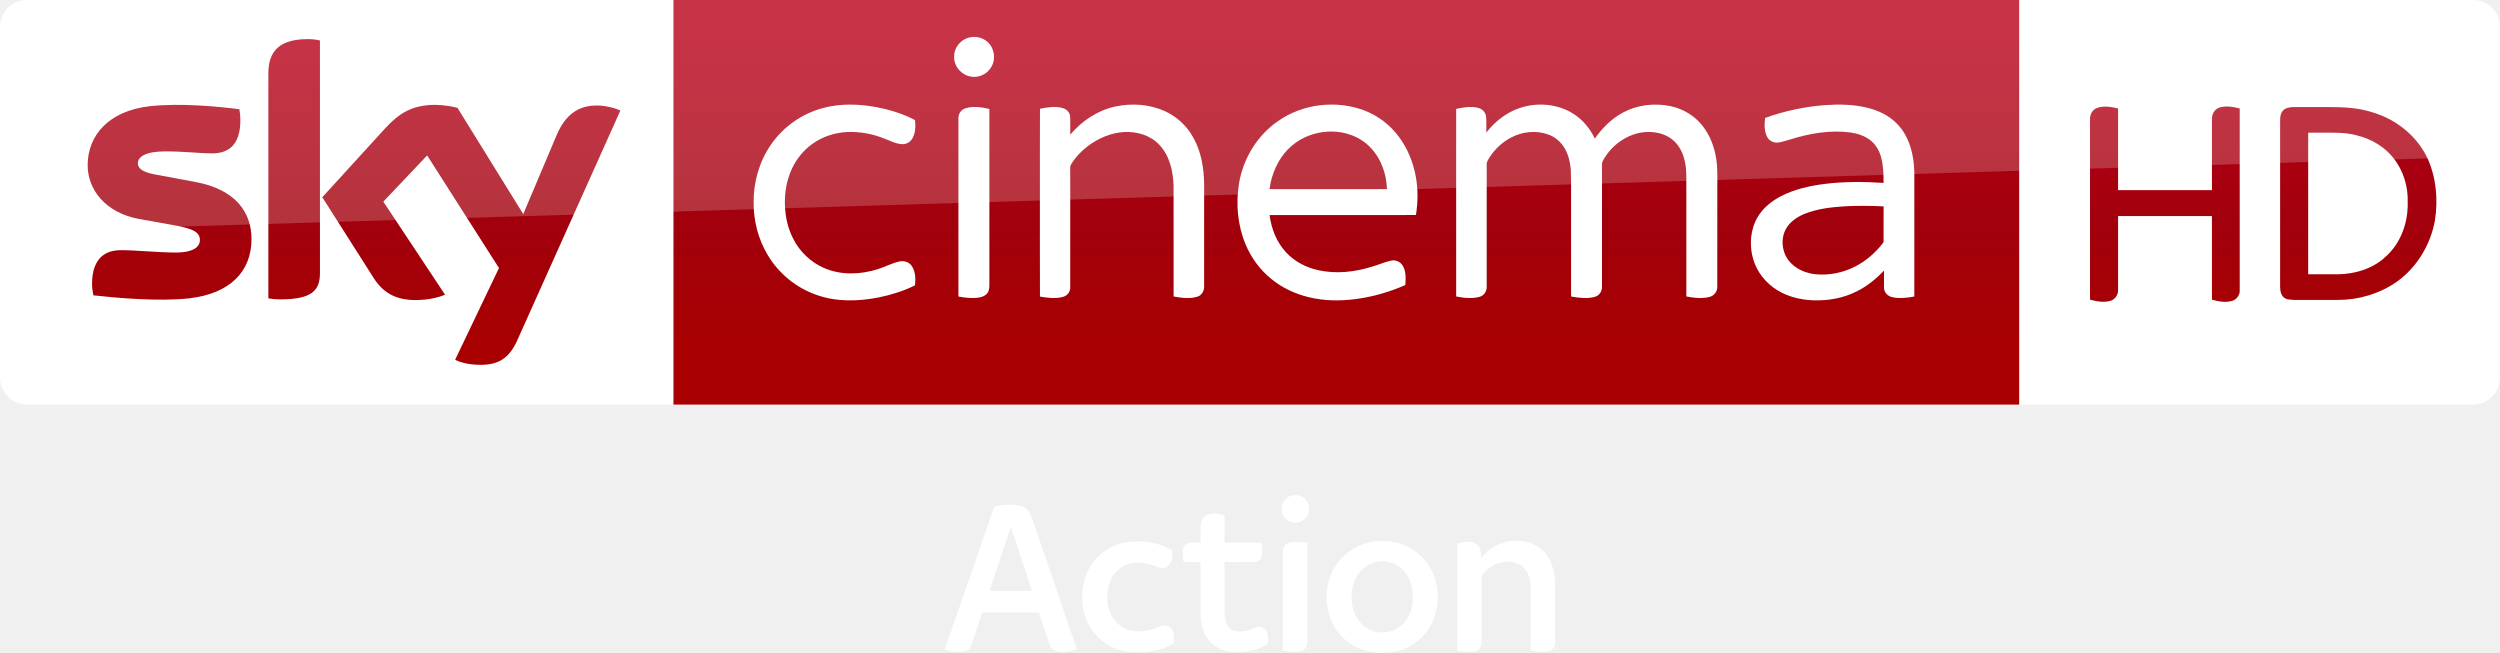
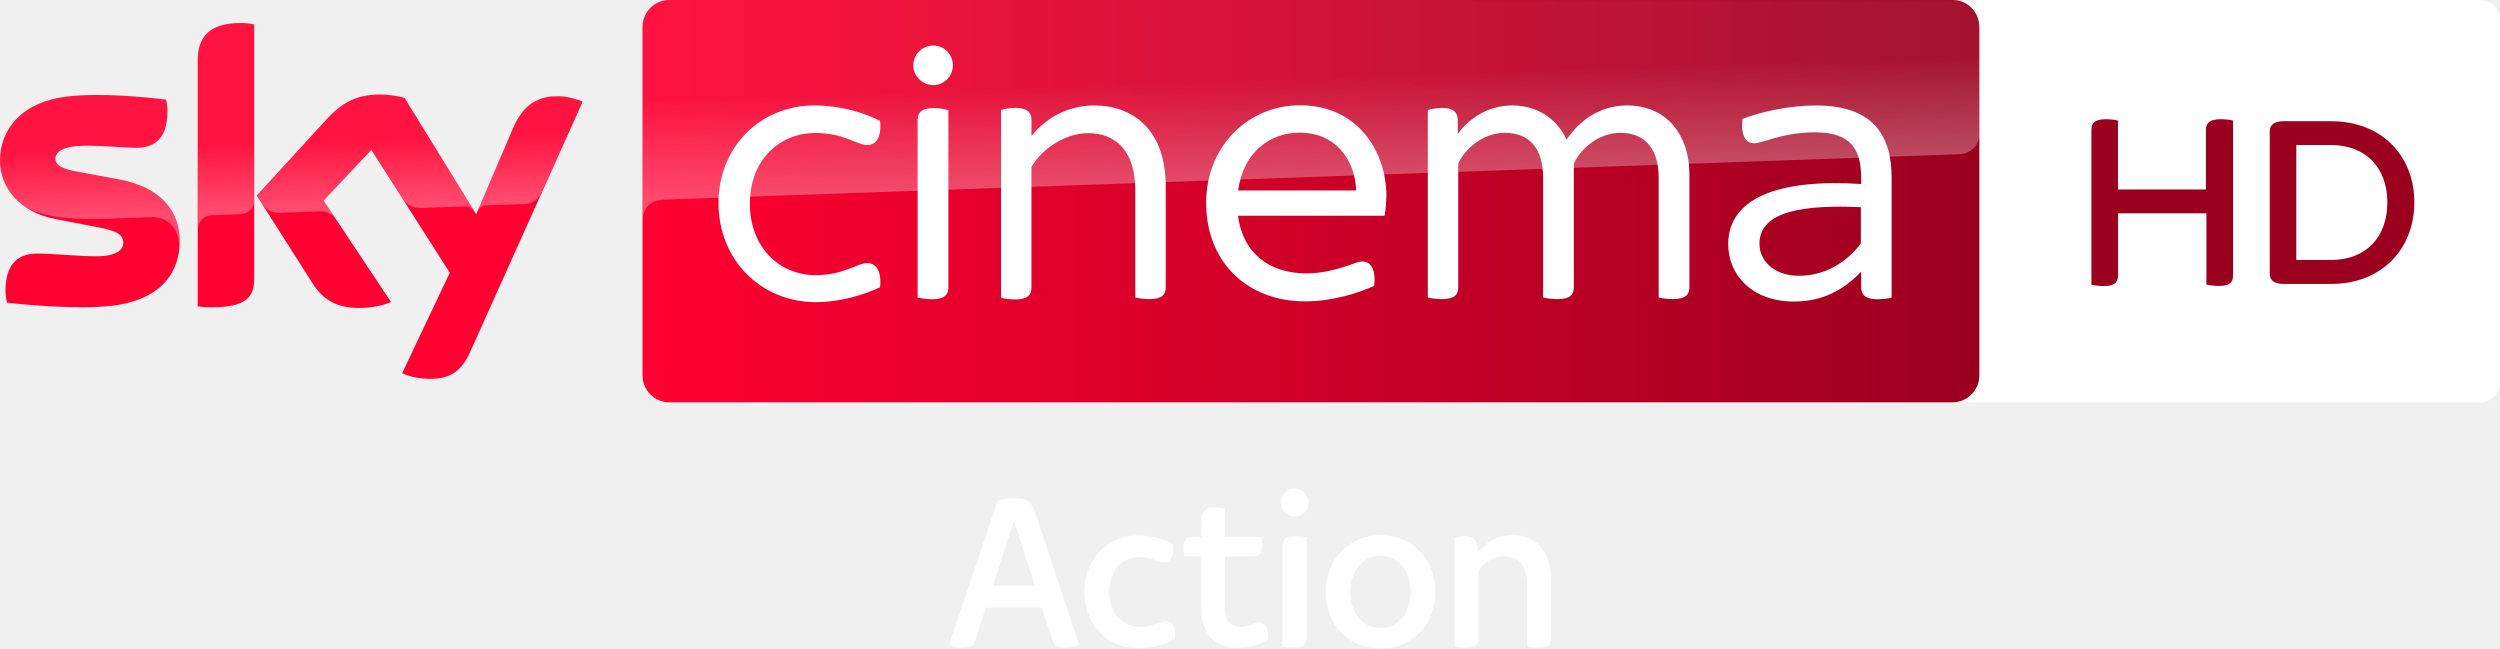
- <svg xmlns="http://www.w3.org/2000/svg" xmlns:xlink="http://www.w3.org/1999/xlink" id="svg68" width="2317.8pt" height="605.25pt" version="1.1" viewBox="0 0 2317.8 605.25">
-   <defs id="defs72">
-     <linearGradient id="a" x1="-8600.5" x2="-8600.5" y1="-4687.6" y2="-4591.4" gradientTransform="matrix(-2.9812 0 0 -2.9812 -24493 -13655)" gradientUnits="userSpaceOnUse">
-       <stop id="stop2" stop-color="#a80000" offset="0" />
-       <stop id="stop4555" stop-color="#a1000c" offset=".381" />
-       <stop id="stop4" stop-color="#b90019" offset="1" />
-     </linearGradient>
-     <linearGradient id="linearGradient4591" x1="-8600.5" x2="-8600.5" y1="-4687.6" y2="-4591.4" gradientTransform="matrix(-2.9812 0 0 -2.9812 -24493 -13655)" gradientUnits="userSpaceOnUse" xlink:href="#a" />
-   </defs>
-   <g id="#000000ff" transform="matrix(.75302 0 0 .75302 186.7 -74.607)" fill="#fff">
-     <path id="path53" d="m1341.4 709.47c7.56-2.52 16.6 0.7 20.4 7.82 3.34 6.07 2.75 14.34-1.98 19.55-3.59 4.23-9.35 6.36-14.83 5.74-8.24-0.66-15.3-8.33-15.1-16.64-0.27-7.24 4.62-14.25 11.51-16.47z" />
-     <path id="path55" d="m976.19 722.96c8.04-2.22 16.45-2.75 24.76-2.4 4.94 0.29 10.16 1.21 14.17 4.33 4.34 3.41 6.33 8.8 8.16 13.83 18.13 53.19 36.51 106.3 54.54 159.52-8.43 3.39-17.98 4.9-26.76 1.93-3.45-1.02-5.45-4.34-6.62-7.51-4.49-13.13-8.79-26.32-13.35-39.42-23.25 0.04-46.5-0.02-69.74 0.03-4.11 12.54-8.36 25.03-12.47 37.56-1.29 4.24-3.75 8.87-8.5 9.84-8.24 1.99-17.34 1.31-25.05-2.26 20.32-58.47 40.59-116.96 60.86-175.45m-5.89 103.53c17.44 0 34.87 0.03 52.31-0.01-8.71-26.23-17.29-52.5-26-78.73-8.79 26.24-17.58 52.48-26.31 78.74z" />
-     <path id="path57" d="m1238.7 732.73c6.82-2.14 14.25-1.47 21.05 0.45 0.06 11.35 0 22.71 0.03 34.06 15.02 0.02 30.05-0.02 45.08 0.02 1.31 5.63 1.97 11.63 0.53 17.3-1.07 4.04-5.26 6.41-9.26 6.4-12.12 0.11-24.24-0.01-36.35 0.05-0.01 21.33-0.02 42.67 0 64 0.05 6.32 1.67 13.21 6.67 17.49 5.1 4.25 12.31 4.62 18.6 3.5 5.17-0.86 9.73-3.72 14.84-4.82 5.05-1.09 10.82 1.8 12.3 6.9 1.35 4.4 1.41 9.19 0.76 13.71-9.32 5.64-19.95 9.32-30.87 9.99-10.57 0.87-21.73-0.22-31.04-5.68-14.13-7.79-21.26-24.46-20.79-40.13 0.03-21.65 0.01-43.31 0.01-64.96-7.02-0.06-14.03 0.08-21.04-0.09-0.81-6.45-2.31-13.68 0.97-19.68 4.72-6.17 13.44-3.35 20.07-4 0.06-7.09-0.09-14.19 0.05-21.28 0.15-5.47 2.9-11.37 8.39-13.23z" />
-     <path id="path59" d="m1444.5 765.73c16.87-2.12 34.6 1.37 48.71 11.08 16.03 10.76 26.36 29 28.53 48.07 2.14 18.04-2.13 37.09-13.03 51.78-10.12 13.67-25.93 22.74-42.67 25.3-16.47 2.38-33.98 0.05-48.37-8.65-14.04-8.06-24.54-21.75-29.09-37.24-5.6-18.91-3.98-40.3 6.11-57.45 10.18-17.99 29.29-30.51 49.81-32.89m3.96 24.83c-13.54 2.16-24.91 12.57-29.35 25.39-5.92 16.92-3.53 37.57 9.01 50.97 11.12 11.91 30.66 14.5 44.42 5.7 9.52-5.73 15.61-16.01 17.89-26.7 2.35-12.5 1.25-26.05-5.08-37.27-6.9-13-22.35-20.7-36.89-18.09z" />
-     <path id="path61" d="m1590.7 772.72c11.5-7.6 26.07-9.19 39.42-6.78 14.93 2.59 27.55 13.9 32.46 28.12 3.17 8.59 4.32 17.83 4.19 26.95-0.03 23 0.01 46-0.01 69 0.06 4.73-2.85 9.79-7.7 10.85-7.32 1.77-15.01 0.72-22.33-0.49 0.04-25.77 0.07-51.55-0.02-77.32-0.16-10.46-2.92-22.52-12.61-28.21-15.65-9.15-37.34-2.47-46.88 12.44-0.84 1.06-1.06 2.4-0.98 3.72 0.03 26.34 0.02 52.67 0.01 79-0.01 4.56-2.65 9.53-7.3 10.74-7.41 2.01-15.2 0.73-22.67-0.23-0.06-44.03-0.01-88.07-0.02-132.1 7.47-2.01 16.12-3.89 23.21 0.27 5.62 3.79 6.08 11.21 6.31 17.37 4.38-5.06 9.12-9.88 14.92-13.33z" />
-     <path id="path63" d="m1104.2 784.19c12.75-12.66 30.92-19.15 48.79-18.46 14.7-0.31 29.25 3.56 42.14 10.54 0.84 6.6 0.5 14.36-4.55 19.32-3.14 3.23-8.16 3.18-12.17 1.92-6.04-2.02-12-4.53-18.36-5.34-9.84-1.39-20.45 0.32-28.59 6.28-8.89 6.39-14.16 16.89-15.58 27.6-1.43 10.57-0.27 21.81 4.87 31.3 4.36 8.16 12.09 14.32 20.86 17.17 10.21 3.41 21.46 2.24 31.41-1.53 4.8-1.64 9.66-4.3 14.91-3.38 4.4 0.6 7.91 4.29 8.93 8.53 1.02 4.2 0.92 8.63 0.27 12.9-15.85 9.44-34.96 12.32-53.18 10.91-17.63-1.45-34.56-10.41-45.42-24.42-20.83-26.93-18.67-69.25 5.67-93.34z" />
-     <path id="path65" d="m1339 767.26c7.41-2.02 15.22-0.75 22.69 0.28 0.01 40.47 0.04 80.93-0.01 121.39 0.09 5.06-2.63 10.57-7.86 11.87-7.32 1.87-15.01 0.74-22.37-0.36v-121.45c-0.13-4.92 2.47-10.4 7.55-11.73z" />
-   </g>
-   <g id="g4527">
-     <path id="path7" d="m624.21 9e-5h1248v375.09h-1248z" fill="url(#linearGradient4591)" stroke-width="2.981" />
-     <path id="path14-6" d="m624.21 375.09h-599.2c-13.753 0-25.006-11.253-25.006-25.006v-325.39c0-13.128 10.94-24.693 24.693-24.693h599.52z" fill="#fff" stroke-width="3.126" />
-     <g id="g4693" transform="matrix(.75012 0 0 .75012 0 -6e-5)" fill="#fff">
-       <path id="path4" d="m1196.8 46.657c8.08-2.39 17.44-0.61 23.7 5.16 8.96 7.84 10.76 22.47 3.9 32.22-5.08 7.92-15.03 12.37-24.3 10.66-11.61-1.81-21.3-12.73-20.86-24.62-0.19-10.58 7.4-20.56 17.56-23.42z" />
-       <path id="path6" d="m1017.4 133.46c21.37-5.8 43.96-4.99 65.59-1.1 16.56 3.21 33.02 8.13 47.94 16.07 0.82 7.45 0.64 15.53-3.01 22.28-2.45 4.57-7.4 7.7-12.63 7.47-7.67-0.23-14.56-3.99-21.59-6.62-14.68-6.05-30.63-9.09-46.51-8.39-14.87 0.74-29.66 5.3-41.92 13.84-11.33 7.69-20.34 18.59-26.21 30.93-6.65 14.05-9.41 29.77-8.95 45.25 0.46 14.4 3.53 28.88 10.19 41.73 7.95 15.91 21.5 28.99 37.82 36.15 20.99 9.32 45.36 8.45 66.93 1.55 8.87-2.71 17.08-7.36 26.16-9.37 5.62-1.4 12.21 0.36 15.57 5.29 4.85 6.95 5.01 16.04 4.14 24.15-14.07 7.02-29.27 11.67-44.63 14.88-25.46 5.02-52.52 5.76-77.23-3.13-24.95-8.67-46.58-26.38-60.09-49.06-11.77-19.51-17.68-42.39-17.5-65.12-0.26-25.49 7.13-51.2 21.84-72.12 15.21-21.84 38.36-37.9 64.09-44.68z" />
-       <path id="path8" d="m1378.5 131.64c20.37-4.35 42.33-2.9 61.39 5.79 14.88 6.78 27.32 18.57 35.15 32.9 9.75 17.49 12.97 37.77 13.25 57.57 0 42.06 0.05 84.12-0.05 126.18 0.17 5.36-2.82 10.92-8.15 12.55-9.57 3.04-19.87 1.53-29.55-0.18-0.06-45.61 0.03-91.23-0.05-136.84-0.58-17.92-4.72-37.02-17.41-50.43-11.02-11.97-27.92-16.85-43.82-16.02-16.43 0.97-32.11 7.86-45.12 17.73-8.09 6.21-15.3 13.73-20.45 22.57-1.14 1.63-0.91 3.67-0.96 5.55 0.08 8.56 0.01 17.11 0.05 25.67 0.02 40.13 0.01 80.26-0.01 120.39 0.21 5.36-3.46 10.34-8.62 11.75-9.37 2.72-19.36 1.35-28.8-0.26-0.16-43.48-0.07-86.96-0.08-130.44 0.08-33.89-0.12-67.78 0.1-101.66 9.07-1.94 18.68-3.43 27.8-0.98 4.91 1.26 9.25 5.39 9.48 10.67 0.35 7.42-0.01 14.85 0.15 22.28 14.33-17.02 33.79-30.09 55.7-34.79z" />
-       <path id="path10" d="m1579.1 150c30.74-21.87 72.51-26.73 107.67-13.3 16.58 6.46 31.22 17.69 41.88 31.93 10.87 14.34 17.8 31.44 21.11 49.08 3.01 15.84 2.86 32.18 0.27 48.06-60.29 0.07-120.59 0-180.88 0.04 2.21 17.04 8.77 33.95 20.77 46.51 10.38 11.11 24.48 18.3 39.23 21.59 22.1 4.92 45.28 2.4 66.72-4.37 7.84-2.21 15.32-5.66 23.31-7.37 5.57-1.42 11.72 1.3 14.58 6.26 4.25 7.17 3.74 15.87 3.17 23.87-19.57 8.63-40.34 14.62-61.56 17.38-19.3 2.53-39.12 2.24-58.08-2.43-16.65-4.06-32.58-11.5-45.88-22.37-14.06-11.32-25.03-26.31-31.98-42.94-9.86-23.76-12.22-50.39-7.98-75.68 5.19-30.3 22.29-58.65 47.65-76.26m17.36 30.27c-13.64 11.51-22.05 28.12-25.99 45.33-0.44 2.72-0.87 5.44-1.29 8.17 48.37 0 96.74-0.01 145.11 0-0.3-4.91-0.85-9.79-1.77-14.63-3.32-16.57-11.88-32.49-25.42-42.9-26.12-20.22-66.03-17.3-90.64 4.03z" />
-       <path id="path12" d="m1879.3 133.17c21.25-6.87 45.68-4.8 64.78 7.1 11.91 7.31 21.04 18.49 27.09 31 9.14-13.12 20.8-24.75 35.02-32.29 17.83-9.56 39.11-11.94 58.81-7.71 14.06 3.02 27.23 10.4 36.75 21.24 12.31 13.79 18.58 32.08 20.24 50.29 0.97 10.37 0.4 20.8 0.55 31.21-0.04 40.16 0.05 80.34-0.06 120.5 0.17 5.76-3.84 11.05-9.43 12.42-9.4 2.54-19.36 1.27-28.79-0.52 0.01-42.8-0.01-85.61-0.02-128.42-0.23-11.22 0.66-22.52-0.93-33.67-1.46-9.94-5.03-19.84-11.76-27.44-6.16-7.04-14.97-11.41-24.12-12.93-27.02-5.03-54.58 11.73-66.73 35.54-1.21 2.79-0.57 5.94-0.69 8.89 0.02 48.58 0.05 97.16-0.02 145.74 0.28 5.65-3.22 11.29-8.82 12.76-9.59 2.65-19.77 1.3-29.4-0.44-0.01-29.46-0.01-58.92-0.01-88.38-0.17-22.64 0.32-45.29-0.26-67.92-0.73-9.29-2.85-18.66-7.59-26.77-4.58-7.96-12.01-14.27-20.7-17.29-14.94-5.25-31.92-3.43-45.78 4.04-10.33 5.46-19.26 13.56-25.69 23.31-1.78 2.98-4.3 5.92-4.24 9.58-0.1 3.75 0.03 7.5 0.02 11.25 0.04 46.59 0.01 93.19-0.01 139.78 0.3 5.58-3.05 11.21-8.58 12.75-9.48 2.73-19.63 1.5-29.16-0.36 0-50.27-0.03-100.54 0-150.8 0.02-27.01-0.01-54.02 0.01-81.03 8.65-1.91 17.74-3.44 26.53-1.45 5.05 1.07 9.59 5.03 10.31 10.32 0.86 6.75 0.19 13.59 0.4 20.37 10.8-13.94 25.39-25.23 42.28-30.67z" />
-       <path id="path14" d="m2255.9 129.89c17.19-1.23 34.69-0.86 51.52 3.17 13.74 3.27 27.14 9.51 37.07 19.76 10.85 10.79 16.89 25.54 19.55 40.42 2.85 14.42 1.83 29.17 2.01 43.77-0.02 43.16 0.03 86.32-0.03 129.48-8.95 1.65-18.28 2.8-27.26 0.8-5.34-1.09-10.03-5.64-10.18-11.26-0.16-7.2 0.01-14.4-0.05-21.59-9.66 10.19-20.7 19.21-33.29 25.52-16.85 8.58-36.04 12-54.84 11.19-15.27-0.63-30.64-4.41-43.72-12.49-14.38-8.77-25.53-22.9-30.05-39.19-4.79-17.16-3.22-36.51 6.17-51.87 6.78-11.09 17.31-19.42 28.76-25.31 16.65-8.48 35.14-12.62 53.58-14.98 24.17-2.98 48.62-2.81 72.9-1.26-0.09-10.48-0.18-21.12-2.94-31.31-2.15-7.96-6.31-15.56-12.73-20.85-7.15-5.88-16.23-8.83-25.27-10.16-25.14-3.34-50.68 1.14-74.67 8.72-5.04 1.38-10 3.18-15.2 3.77-5.25 0.51-10.64-2.24-13.06-6.95-3.77-7.19-3.52-15.68-2.55-23.51 23.88-8.65 48.96-13.95 74.28-15.87m25.3 125.03c-17.4 1.05-35.09 2.99-51.35 9.62-9.34 3.91-18.36 10.1-23 19.37-7.01 13.91-3.62 32.09 7.98 42.52 7.95 7.51 18.67 11.45 29.43 12.56 16.59 1.49 33.6-1.83 48.41-9.5 13.04-6.54 24.33-16.26 33.43-27.61 0.8-1.14 2.07-2.21 1.91-3.77 0.07-14.33-0.06-28.67 0.05-42.99-15.61-0.88-31.25-0.94-46.86-0.2z" />
-       <path id="path16" d="m1193.1 133.91c9.65-3.09 20.03-1.43 29.72 0.69 0 34.69-0.02 69.38 0 104.07 0.04 38.13-0.02 76.25 0.01 114.38 0.03 4.08-0.97 8.55-4.34 11.2-4.23 3.37-9.94 3.91-15.15 4.07-6.31 0.12-12.58-0.67-18.75-1.87-0.05-42.1-0.02-84.19-0.02-126.29 0.03-31.39-0.05-62.78 0.03-94.17-0.12-5.36 3.32-10.5 8.5-12.08z" />
+ <svg xmlns="http://www.w3.org/2000/svg" viewBox="0 0 1011.8 262.5">
+   <path d="M1003.9 0c4.377 0 7.905 3.563 7.905 7.905v147.01a7.94 7.94 0 0 1-7.905 7.905H797.65c-4.377 0-7.905-3.562-7.905-7.905V7.935c0-4.377 3.563-7.905 7.905-7.905h206.25" fill="#fff" />
+   <path d="M903.77 48.789v62.666c0 2.748-1.391 4.275-5.666 4.275-1.934 0-3.732-.271-5.123-.543V86.348h-35.76v25.141c0 2.748-1.391 4.275-5.666 4.275-2.07 0-4.139-.271-5.123-.543v-62.7c0-2.646 1.391-4.275 5.802-4.275 1.934 0 3.834.271 4.953.543v27.889h35.591V52.521c0-2.646 1.527-4.275 5.938-4.275 2.036 0 3.936.271 5.055.543m73.359 33.114c0 18.796-13.13 33.012-33.691 33.012h-19.17c-4.139 0-5.666-1.662-5.666-4.275V53.335c0-2.612 1.527-4.275 5.666-4.275h19.17c20.561 0 33.691 14.08 33.691 32.843m-10.925 0c0-14.08-8.821-23.207-22.766-23.207h-14.08v46.516h14.08c13.945.034 22.766-9.093 22.766-23.309" fill="#9c001f" />
+   <g transform="translate(26.208 .743)">
+     <g transform="matrix(.65155 0 0 .65155 -36.04599 -108.1837)">
+       <path d="M126.7 314.7c0 21.5-14 37.1-42.6 40.2-20.6 2.2-50.5-.4-64.7-2-.5-2.3-.9-5.2-.9-7.5 0-18.7 10.1-23 19.6-23 9.9 0 25.5 1.7 37 1.7 12.8 0 16.6-4.3 16.6-8.4 0-5.4-5.1-7.6-15-9.5L49.6 301c-22.5-4.3-34.5-19.8-34.5-36.3 0-20 14.2-36.8 42.2-39.9 21.1-2.3 46.9.3 61 2 .5 2.4.8 4.7.8 7.2 0 18.7-9.9 22.7-19.4 22.7-7.3 0-18.6-1.3-31.6-1.3-13.2 0-18.6 3.6-18.6 8 0 4.7 5.2 6.6 13.4 8.1l25.8 4.8c26.6 4.9 38 19.9 38 38.4m46.3 23c0 11.5-4.5 18.1-27 18.1-3 0-5.6-.2-8.1-.6V202.9c0-11.6 3.9-23.7 26.6-23.7 2.9 0 5.8.3 8.5.9zm91.9 59c3 1.5 9 3.4 16.6 3.5 13.1.3 20.2-4.7 25.5-16.4l70-155.7c-2.9-1.5-9.3-3.3-14.5-3.4-9-.2-21.1 1.6-28.8 20L310.9 298l-44.5-72.3c-2.9-.9-9.9-2.1-15-2.1-15.8 0-24.5 5.8-33.6 15.6l-43.2 47.2 34.8 54.7c6.4 10 14.9 15.1 28.6 15.1 9 0 16.5-2.1 20-3.7l-41.9-63 29.7-31.5 48.7 76.3z" fill="#ff0031" />
+       <linearGradient id="A" x1="414.37" x2="1244.631" y1="289.839" y2="289.839" gradientUnits="userSpaceOnUse">
+         <stop stop-color="#ff0031" offset="0" />
+         <stop stop-color="#9b001f" offset="1" />
+       </linearGradient>
+       <path d="M1228 164.9H430.9c-9.2 0-16.7 7.5-16.7 16.7v216.5c0 9.2 7.5 16.7 16.7 16.7h797c9.2 0 16.7-7.5 16.7-16.7V181.5c-.1-9.2-7.4-16.6-16.6-16.6" fill="url(#A)" />
+       <linearGradient id="B" x1="197.483" x2="194.588" y1="295.135" y2="212.243" gradientUnits="userSpaceOnUse">
+         <stop stop-color="#fff" offset="0" />
+         <stop stop-color="#fff" stop-opacity=".25" offset=".515" />
+       </linearGradient>
+       <path d="M138 202.9v104.5c0-4.2 3.2-8.6 8.6-8.8l17.6-.6c3.5-.1 8.8-2.5 8.9-8.9v-109c-2.7-.6-5.6-.9-8.5-.9-22.7.1-26.6 12.1-26.6 23.7m80 36.4l-43.2 47.2 3.5 5.4c1.5 2 4.4 5.4 10.2 5.2l24.6-.9c5.4-.2 8.8 2.1 10.9 4.9l-7.7-11.6L246 258l19.9 31.3c3.6 4.7 9 4.8 10.2 4.8 1 0 27.2-.9 28.3-1 1.8-.1 3.9.9 5.5 3.2l-43.3-70.4c-2.9-.9-9.9-2.1-15-2.1-15.8-.1-24.5 5.6-33.6 15.5M57.3 224.8c-28 3.1-42.2 19.8-42.2 39.9 0 10.3 4.7 20.2 13.7 27.3 6.8 4.5 13.8 6.2 20.7 7.4 5.7 1 19 1.9 28.9 1.5l30.8-1.1c11.6-.4 17.8 9.5 17.2 19.4v-.5c.1-1.3.2-2.6.2-3.9 0-18.5-11.4-33.6-37.9-38.5l-25.8-4.8c-8.3-1.4-13.4-3.4-13.4-8.1 0-4.4 5.5-8.1 18.6-8.1 13 0 24.3 1.3 31.6 1.3 9.5 0 19.4-4 19.4-22.7 0-2.5-.3-4.8-.8-7.2-10.1-1.2-26.3-2.9-42.4-2.9-6.3.1-12.6.4-18.6 1m276.2 19.9l-22.1 52.1c0-.1 1.4-4.1 5.7-4.3l23.4-.8c7.1-.3 9.9-5.1 10.7-6.7l25.6-57.1c-2.9-1.5-9.3-3.3-14.5-3.4h-1.1c-8.9.1-20.3 2.5-27.7 20.2" fill="url(#B)" opacity=".3" enable-background="new" />
+       <linearGradient id="C" x1="830.554" x2="826.25" y1="276.73" y2="153.473" gradientUnits="userSpaceOnUse">
+         <stop stop-color="#fff" offset="0" />
+         <stop stop-color="#fff" stop-opacity=".25" offset=".515" />
+       </linearGradient>
+       <path d="M430.9 164.9c-9.2 0-16.7 7.5-16.7 16.7v120.2c0-1.8.7-11.7 12-12.8 0 0 .6-.1 1.6-.1l804.4-28.2c6.3-.2 12.4-4.9 12.4-12.7v-66.3c0-9.2-7.5-16.7-16.7-16.7z" fill="url(#C)" opacity=".3" enable-background="new" />
+       <g fill="#fff">
+         <path d="M1190.1 275.3v74.5c-2 .5-5.4 1-8.8 1-7 0-10.1-2.5-10.1-7.4v-9.8c-11.1 11.7-24.3 18.6-41.8 18.6-26.3 0-40.8-16.8-40.8-35.6 0-28.4 30.7-40.8 82.6-37.4V276c0-18.1-5.9-28.9-28.9-28.9-11.9 0-22.2 2.6-29.2 4.9-3.6 1-6.4 1.9-8.3 1.9-5.4 0-8.5-4.9-7.3-15.2 11.7-4.4 29.2-8.3 45.6-8.3 34.3.1 47 17.2 47 44.9m-19.1 40.8v-22.5c-33.8-1.5-63 1.8-63 22.7 0 10.3 8.8 19.9 24.5 19.9 16 0 29.5-8.1 38.5-20.1m-709.6-25c0-34.8 25.8-60.7 59.6-60.7 16.2 0 30.7 4.4 40.8 9.6 1 10.6-2.9 15-7.8 15-6.9 0-14.5-7.5-32.3-7.5-22.5 0-40.8 16.8-40.8 43.9s18.3 44.4 40.8 44.4c17.8 0 25.5-7.5 32.3-7.5 4.9 0 8.8 4.4 7.8 15-10.3 4.9-24.8 9.3-40.8 9.3-33.8-.5-59.6-26.7-59.6-61.5m413.8 7.8h-91.1c2.9 22.7 18.9 35.8 42.4 35.8 10.1 0 17.8-2.3 25.3-4.6 4.9-1.8 7.5-2.8 9.6-2.8 4.9 0 8.5 4.6 7.3 15.2-10.3 4.6-26.1 9.6-42.9 9.6-36.4 0-61.5-24.8-61.5-61.2 0-35.1 26.1-60.6 58.3-60.6 35.9 0 53.7 28.7 53.7 56.6-.1 3.7-.4 7.6-1.1 12m-91-15.7h73.3c-.8-20.1-13.7-35.9-34.8-35.9-18.8-.2-35.4 12.4-38.5 35.9m-201.8-77.6c0-7.2 5.7-12.4 12.4-12.4 6.9 0 12.2 5.4 12.2 12.4 0 6.4-5.4 12.2-12.2 12.2s-12.4-5.9-12.4-12.2m2.7 144.1V239.3c0-4.4 2.4-7.3 10.3-7.3 3.1 0 6.9.8 8.8 1.3v110.2c0 4.6-2.6 7.3-10.3 7.3-3.2-.1-6.9-.6-8.8-1.1" />
+         <path d="M1064.5 272.9v70.5c0 4.6-2.6 7.3-10.3 7.3-3.1 0-6.9-.5-8.8-1V275c0-17.3-8.3-27.6-23.8-27.6-13.2 0-24.5 9.6-28.9 19.1v76.9c0 4.6-2.4 7.3-10.1 7.3-3.4 0-7-.5-9-1V275c0-17.3-8-27.6-23.8-27.6-13.2 0-24.5 9.6-28.9 19.1v76.9c0 4.6-2.4 7.3-10.1 7.3-3.4 0-7.2-.5-8.8-1V233.2c2-.5 5.7-1.3 8.8-1.3 7.3 0 9.8 2.9 9.8 7.8v8.3c7.5-10.1 19.4-17.6 33.8-17.6 15.5 0 27.6 8 33.8 21.2 8-11.7 20.4-21.2 37.7-21.2 25.2.1 38.6 19.2 38.6 42.5m-325.3 7.5v63c0 4.6-2.4 7.3-10.1 7.3-3.1 0-6.9-.5-8.8-1V283c0-24-11.9-35.4-29.4-35.4-13.9 0-28.9 9.8-35.1 21.1v74.9c0 4.6-2.5 7.3-10.1 7.3-3.4 0-7-.5-8.8-1V233.2c1.8-.5 5.4-1.3 8.8-1.3 7.5 0 10.1 2.9 10.1 7.3v10.1c8.5-10.3 21.5-18.9 39.2-18.9 24.1.1 44.2 15.4 44.2 50" />
+       </g>
    </g>
-     <path id="path18-0" d="m421.97 333.52c4.064 2.188 12.19 4.689 22.818 4.689 17.817 0.313 27.507-6.564 34.696-22.505l95.648-213.18c-4.064-2.188-12.816-4.376-19.692-4.689-12.19-0.313-28.757 2.188-39.384 27.507l-30.945 73.142-60.952-98.461c-4.064-1.25-13.441-2.813-20.63-2.813-21.255 0-33.445 7.814-45.948 21.255l-58.764 64.39 47.511 74.705c8.752 13.753 20.317 20.63 39.072 20.63 12.19 0 22.505-2.813 27.194-5.001l-57.201-86.27 40.635-42.823 66.578 104.4zm-125.34-80.644c0 15.629-6.252 24.693-36.884 24.693-4.064 0-7.502-0.313-10.94-0.938v-208.17c0-15.941 5.314-32.195 36.258-32.195 3.751 0 7.814 0.313 11.565 1.25zm-63.452-31.257c0 29.382-19.067 50.637-58.139 55.013-28.132 3.126-69.079-0.625-88.458-2.813-0.625-3.126-1.25-7.189-1.25-10.315 0-25.631 13.753-31.57 26.881-31.57 13.441 0 34.696 2.188 50.637 2.188 17.504 0 22.505-5.939 22.505-11.565 0-7.502-6.877-10.315-20.63-13.128l-36.571-6.564c-30.632-5.939-46.886-27.194-46.886-49.699 0-27.506 19.38-50.324 57.513-54.7 28.757-3.126 64.078 0.313 83.145 2.813 0.625 3.438 0.938 6.564 0.938 10.002 0 25.631-13.441 30.945-26.569 30.945-10.002 0-25.318-1.875-43.135-1.875-18.129 0-25.318 5.001-25.318 10.94 0 6.252 7.189 9.065 18.442 10.94l35.321 6.564c36.259 6.877 51.575 27.507 51.575 52.825" fill="url(#linearGradient4591)" stroke-width="2.981" />
-     <path id="path4698" d="m1872.2 375.09h420.6c13.753 0 25.006-11.253 25.006-25.006v-325.33c0-13.253-11.003-24.756-24.756-24.756h-420.85z" fill="#fff" fill-rule="evenodd" />
-     <g id="g4585" fill="url(#linearGradient4591)" stroke-width="2.981">
-       <path id="path4700" d="m1943.7 100.27c6.502-2.501 13.503-1.25 20.005 0.25v75.768h87.02v-65.265c-0.25-4.751 2.001-9.502 6.752-11.253 6.252-2 12.753-0.75 19.005 0.75v168.04c0.5 4.501-2.501 8.752-6.502 10.252-6.502 2-13.003 0.75-19.255-1v-77.518h-87.02v68.266c0.25 4.251-2.251 8.252-6.002 10.002-6.502 2.251-13.503 1-20.005-0.75v-166.79c-0.25-4.251 1.75-9.002 6.002-10.753z" />
-       <path id="path4702" d="m2117.7 101.52c2.751-2.001 6.252-2.251 9.502-2.251h31.007c14.253 0 28.257 0.5 41.76 5.001 21.755 6.502 40.76 21.755 50.512 42.26 8.252 18.004 10.002 38.509 7.002 57.764-4.001 22.505-16.754 43.76-35.508 57.013-15.754 11.003-35.008 16.754-54.263 16.754h-40.509c-3.751-0.25-8.252 0-10.753-3.251-2.751-3.501-2.501-8.002-2.501-12.253v-150.04c0-4.001 0.25-8.502 3.751-11.003m22.255 21.505v131.28h27.757c16.004-0.25 32.508-5.251 44.26-16.504 14.003-12.503 20.755-31.757 20.255-50.262 0.5-14.503-4.001-29.257-13.003-40.76-8.252-10.502-20.255-17.754-33.258-21.005-7.502-2.251-15.504-2.751-23.506-2.751z" />
-     </g>
-     <path id="path4541" d="m25.006 0c-13.753 0-25.006 11.253-25.006 25.006v226.3c0-20.005 16.003-36.509 36.008-37.259l2281.8-69.266v-119.78c0-13.753-11.253-25.006-25.006-25.006z" fill="#fff" opacity=".2" />
+     <path d="M495.241 216.54c2.403-.674 4.936-.25 7.359.093l-.003 40.481c.029 1.687-.853 3.525-2.549 3.958-2.374.624-4.868.247-7.255-.12v-40.501c-.042-1.641.801-3.468 2.449-3.912zm-76.15 5.646c4.135-4.222 10.028-6.386 15.824-6.156 4.768-.103 9.486 1.187 13.667 3.515.272 2.201.162 4.789-1.476 6.443-1.018 1.077-2.646 1.06-3.947.64-1.959-.674-3.892-1.511-5.955-1.781-3.191-.464-6.632.107-9.272 2.094-2.883 2.131-4.592 5.632-5.053 9.204-.464 3.525-.088 7.273 1.579 10.438 1.414 2.721 3.921 4.775 6.765 5.726 3.311 1.137 6.96.747 10.187-.51 1.557-.547 3.133-1.434 4.836-1.127 1.427.2 2.565 1.431 2.896 2.845.331 1.401.298 2.878.088 4.302-5.14 3.148-11.338 4.108-17.247 3.638-5.718-.484-11.208-3.472-14.731-8.144-6.756-8.981-6.055-23.093 1.839-31.127zm157.782-3.825c3.73-2.534 8.455-3.065 12.785-2.261 4.842.864 8.935 4.635 10.527 9.377 1.028 2.865 1.401 5.946 1.359 8.987l-.003 23.01c.019 1.577-.924 3.265-2.497 3.618-2.374.59-4.868.24-7.242-.163l-.006-25.785c-.052-3.488-.947-7.51-4.09-9.407-5.076-3.051-12.11-.824-15.204 4.148-.272.353-.344.8-.318 1.241l.003 26.345c-.003 1.521-.859 3.178-2.368 3.582-2.403.67-4.93.243-7.352-.077l-.006-44.053c2.423-.67 5.228-1.297 7.527.09 1.823 1.264 1.972 3.738 2.046 5.793 1.421-1.687 2.958-3.295 4.839-4.445zm-47.416-2.331c5.471-.707 11.221.457 15.798 3.695 5.199 3.588 8.549 9.671 9.253 16.03.694 6.016-.691 12.369-4.226 17.268-3.282 4.559-8.41 7.583-13.839 8.437-5.342.794-11.02.017-15.687-2.885-4.553-2.688-7.959-7.253-9.434-12.419-1.816-6.306-1.291-13.439 1.982-19.158 3.302-5.999 9.499-10.174 16.154-10.968m1.284 8.28c-4.391.72-8.079 4.192-9.519 8.467-1.92 5.642-1.145 12.529 2.922 16.997 3.606 3.972 9.944 4.835 14.406 1.901 3.088-1.911 5.063-5.339 5.802-8.904.762-4.169.405-8.687-1.648-12.429-2.238-4.335-7.249-6.903-11.964-6.033zm-68.029-19.285c2.212-.714 4.622-.49 6.827.15l.01 11.358 14.62.007c.425 1.877.639 3.878.172 5.769-.347 1.347-1.706 2.138-3.003 2.134-3.931.037-7.862-.003-11.789.017v21.343c.016 2.108.542 4.405 2.163 5.833 1.654 1.417 3.992 1.541 6.032 1.167 1.677-.287 3.156-1.241 4.813-1.607 1.638-.363 3.509.6 3.989 2.301.438 1.467.457 3.065.246 4.572-3.023 1.881-6.47 3.108-10.012 3.331-3.428.29-7.047-.073-10.067-1.894-4.583-2.598-6.895-8.157-6.743-13.383l.003-21.663c-2.277-.02-4.55.027-6.824-.03-.263-2.151-.749-4.562.315-6.563 1.531-2.058 4.359-1.117 6.509-1.334l.016-7.096c.049-1.824.941-3.792 2.721-4.412zm-85.137-3.258c2.608-.74 5.335-.917 8.03-.8 1.602.097 3.295.404 4.596 1.444 1.408 1.137 2.053 2.935 2.646 4.612l17.688 53.197c-2.734 1.13-5.831 1.634-8.679.644-1.119-.34-1.768-1.447-2.147-2.504l-4.33-13.146c-7.54.013-15.081-.007-22.618.01l-4.044 12.526c-.418 1.414-1.216 2.958-2.757 3.281-2.672.664-5.624.437-8.124-.754l19.738-58.509m-1.91 34.525l16.965-.003-8.432-26.255-8.533 26.258zm120.355-39.024c2.452-.84 5.384.233 6.616 2.608 1.083 2.024.892 4.782-.642 6.52-1.164 1.411-3.032 2.121-4.81 1.914-2.672-.22-4.962-2.778-4.897-5.549-.088-2.414 1.498-4.752 3.733-5.492z" fill="#fff" />
  </g>
</svg>
